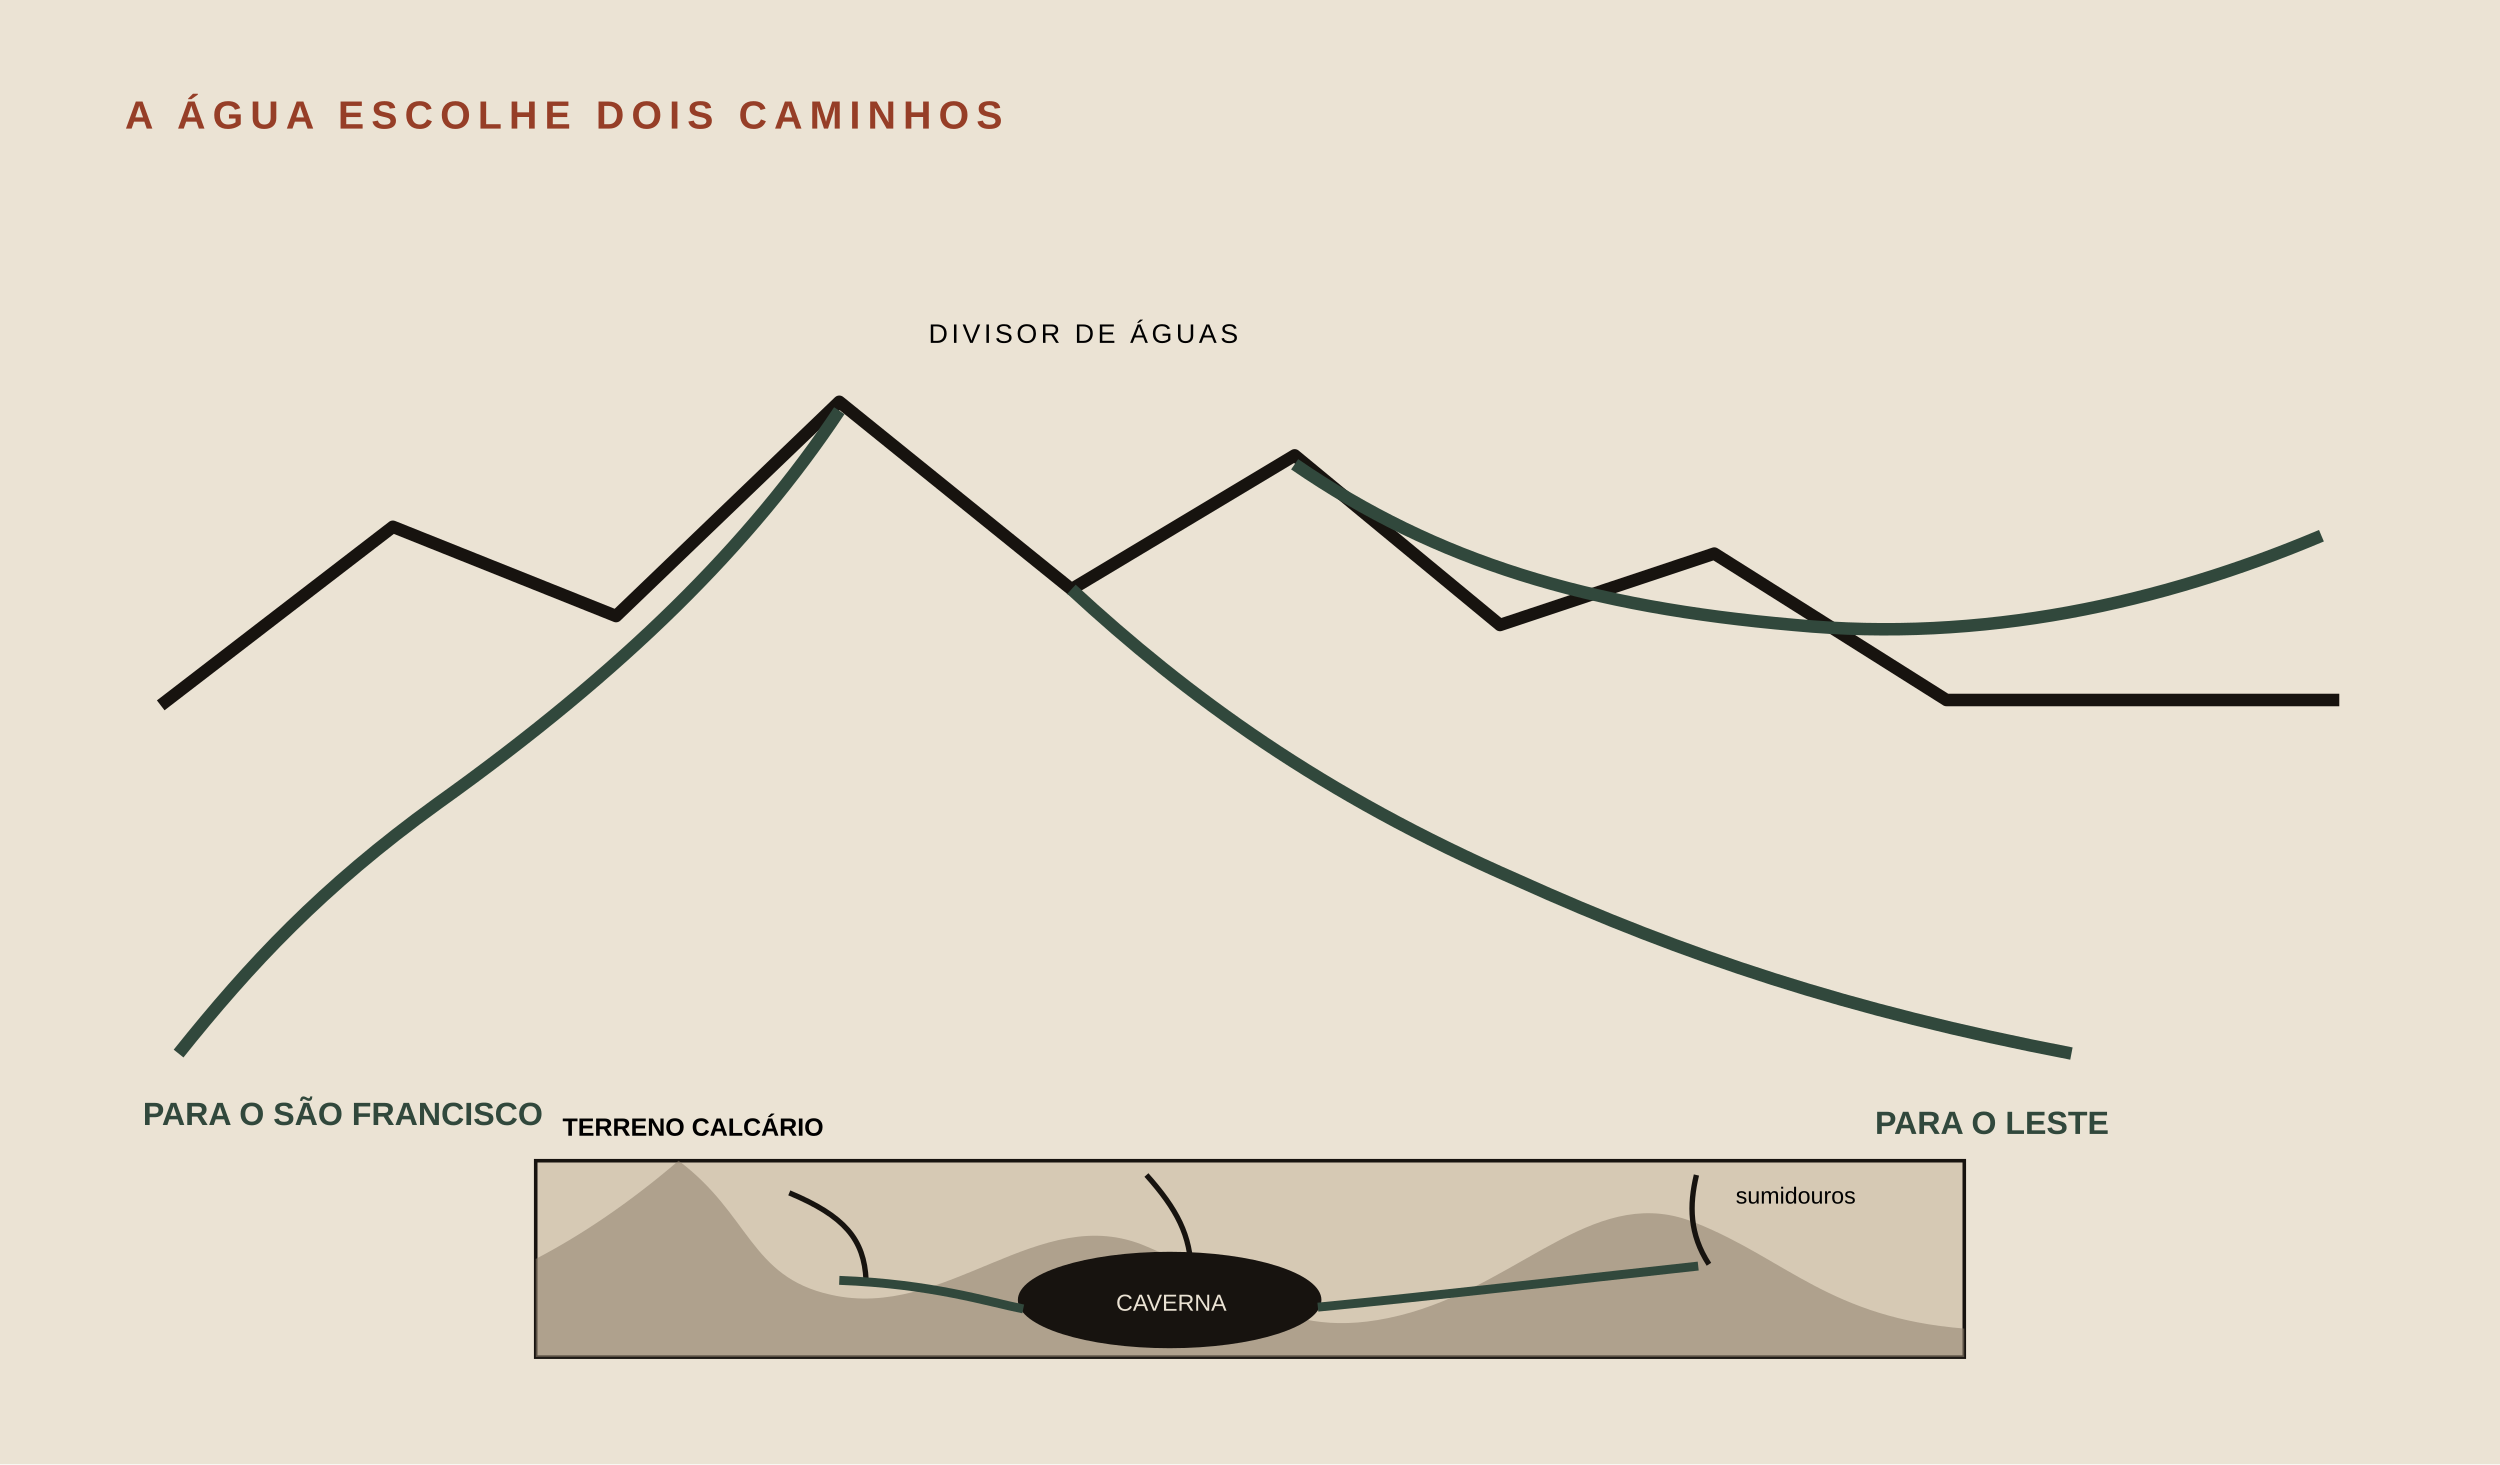
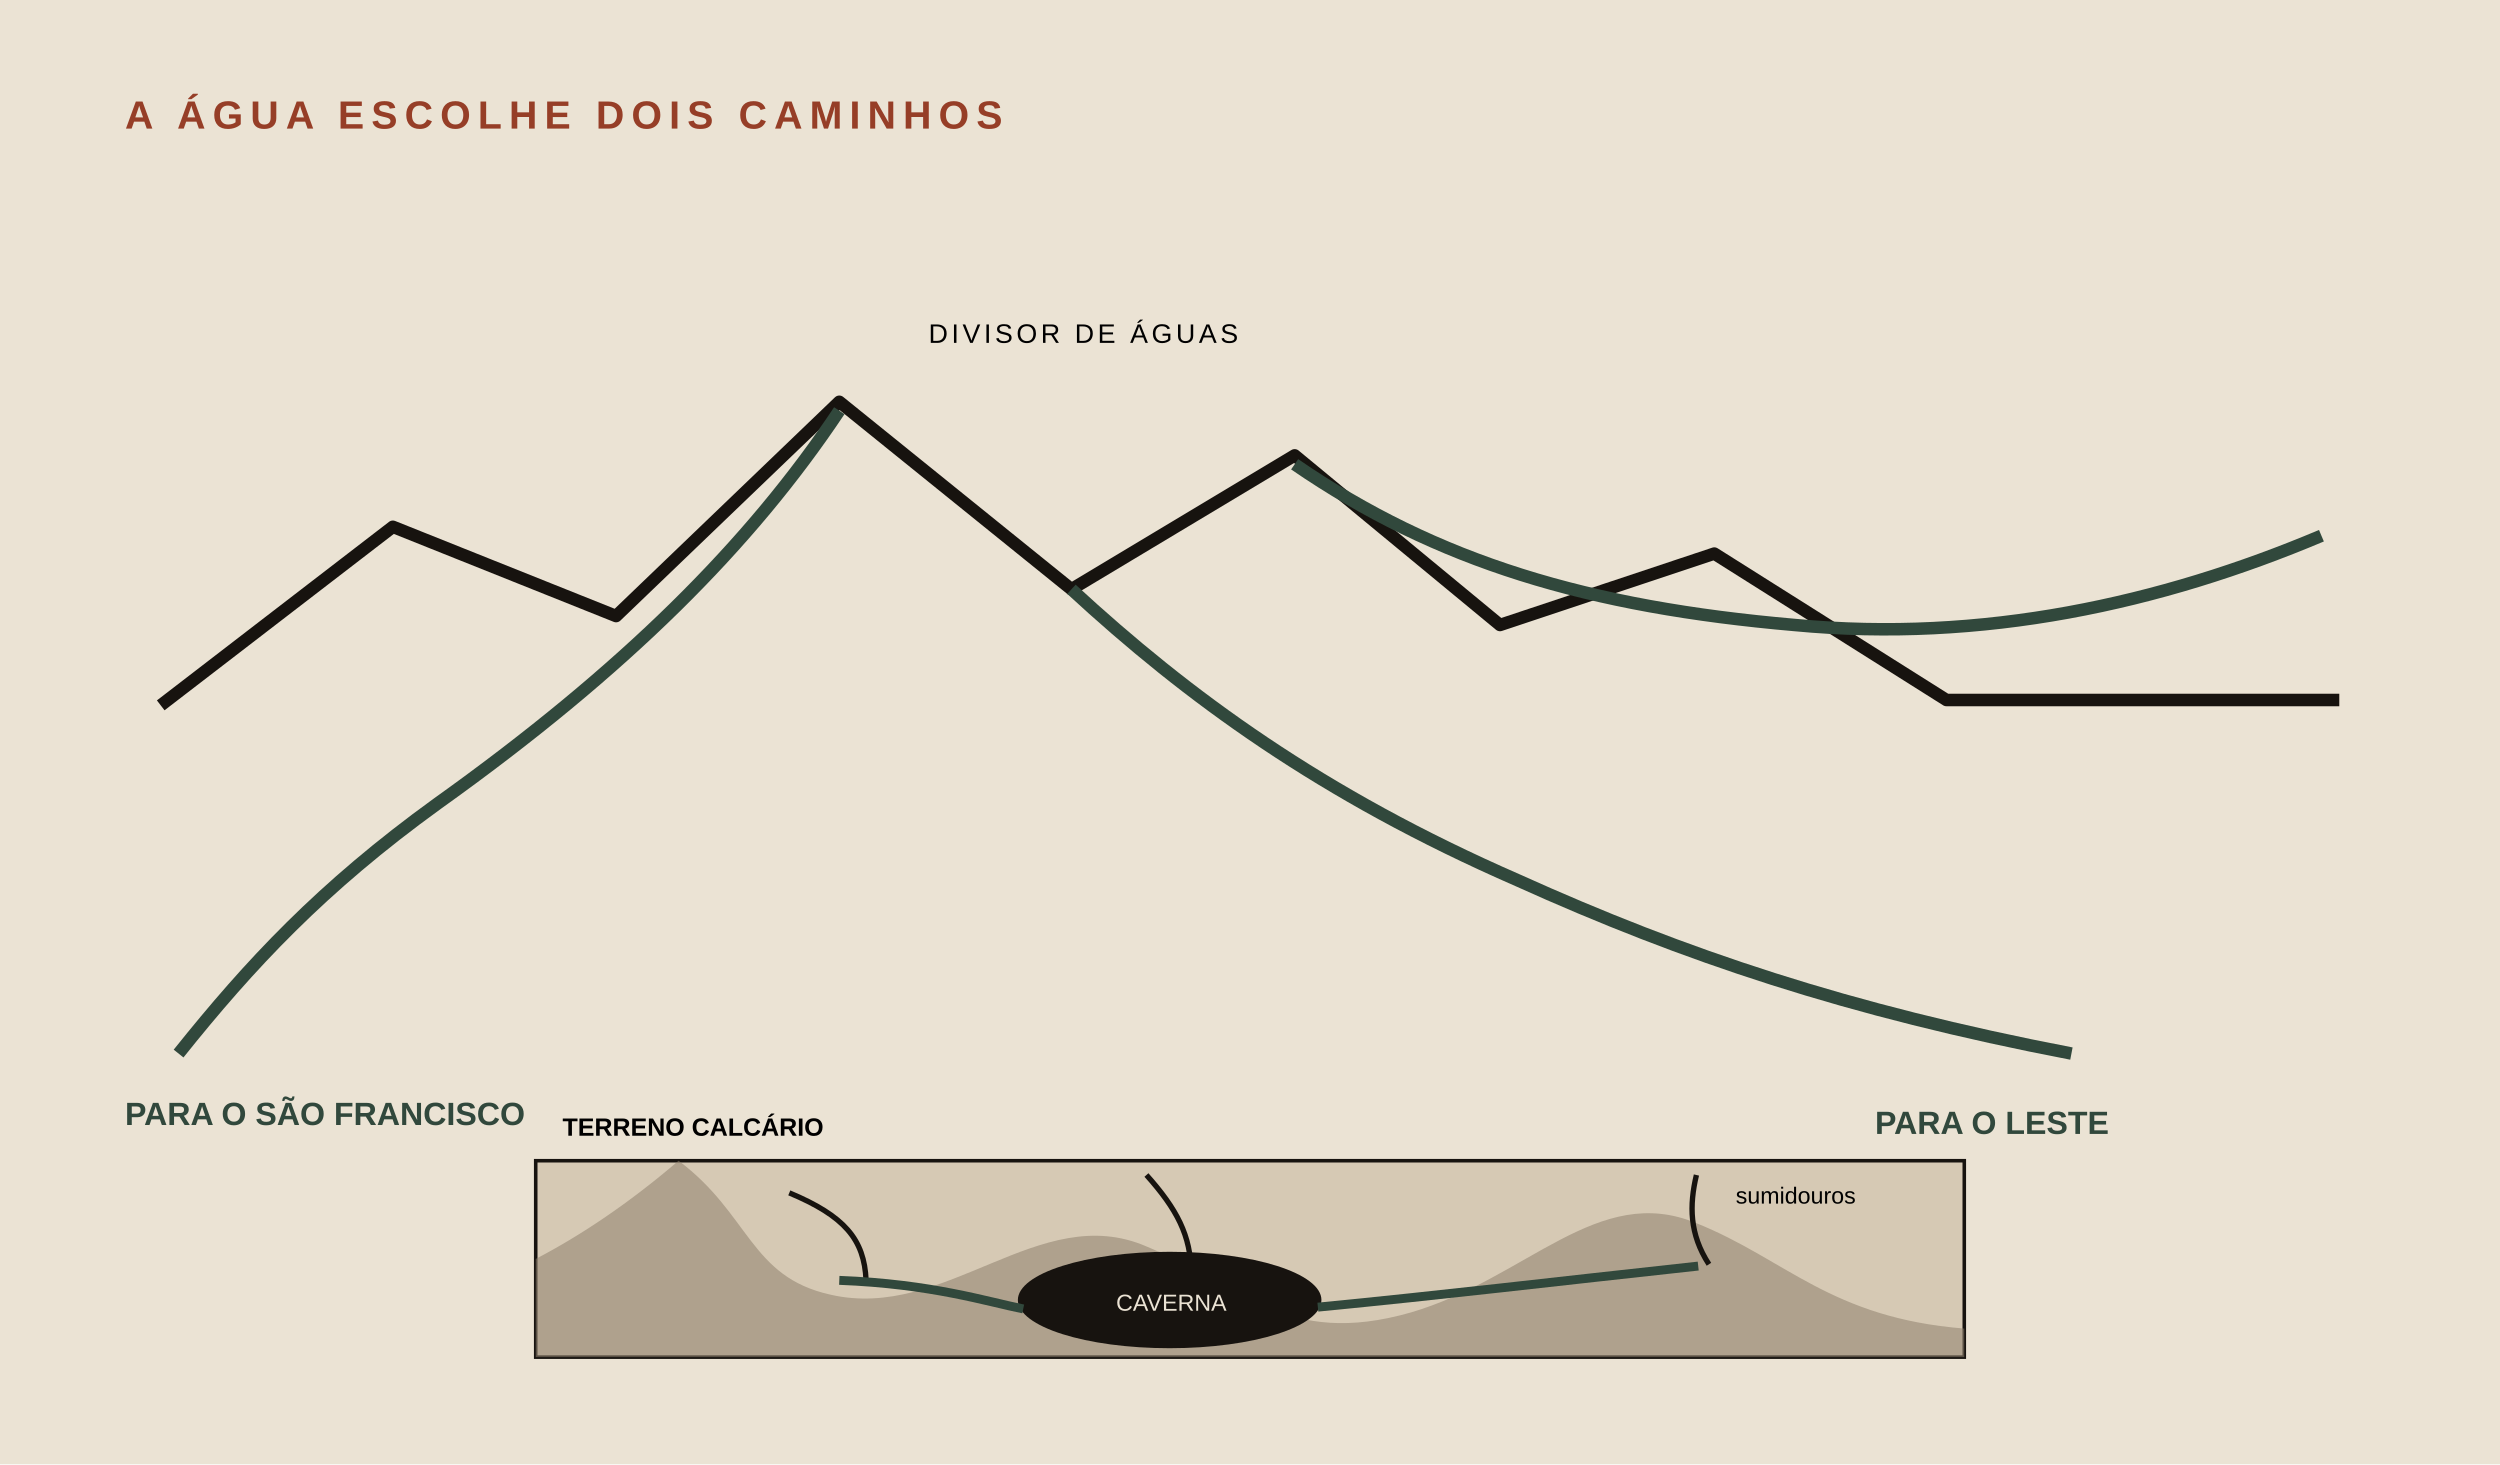
<svg xmlns="http://www.w3.org/2000/svg" viewBox="0 0 1400 820" role="img" aria-labelledby="t d">
  <rect width="1400" height="820" fill="#ebe3d4" />
  <text x="70" y="72" font-family="Arial" font-weight="800" font-size="22" letter-spacing="4" fill="#963e27">A ÁGUA ESCOLHE DOIS CAMINHOS</text>
  <path d="M90 395L220 295L345 345L470 225L600 330L725 255L840 350L960 310L1090 392L1310 392" fill="none" stroke="#17130f" stroke-width="7" stroke-linejoin="round" />
  <path d="M470 230C420 305 350 375 245 450C180 497 140 540 100 590" fill="none" stroke="#31483c" stroke-width="7" />
  <path d="M600 330C665 390 740 445 850 493C943 535 1035 566 1160 590" fill="none" stroke="#31483c" stroke-width="7" />
  <path d="M725 260C805 315 890 340 1005 350C1110 360 1210 338 1300 300" fill="none" stroke="#31483c" stroke-width="7" />
-   <text x="80" y="630" font-family="Arial" font-size="18" font-weight="800" fill="#31483c">PARA O SÃO FRANCISCO</text>
+   <text x="70" y="630" font-family="Arial" font-size="18" font-weight="800" fill="#31483c">PARA O SÃO FRANCISCO</text>
  <text x="1050" y="635" font-family="Arial" font-size="18" font-weight="800" fill="#31483c">PARA O LESTE</text>
  <text x="520" y="192" font-family="Arial" font-size="15" letter-spacing="2">DIVISOR DE ÁGUAS</text>
  <g transform="translate(300,650)">
    <path d="M0 0H800V110H0Z" fill="#d6c9b4" stroke="#17130f" stroke-width="2" />
    <path d="M80 0C120 30 120 65 165 75C230 90 282 22 342 48C395 70 420 105 490 85C555 66 595 12 650 35C700 55 725 88 800 94V110H0V55C25 42 52 24 80 0Z" fill="#8e806d" opacity=".55" />
    <path d="M142 18C173 31 184 44 185 67M342 8C359 27 367 42 367 63M650 8C646 25 646 41 657 58" fill="none" stroke="#17130f" stroke-width="3" />
    <ellipse cx="355" cy="78" rx="85" ry="27" fill="#17130f" />
    <text x="325" y="84" font-family="Arial" font-size="13" fill="#ebe3d4">CAVERNA</text>
    <path d="M170 67C222 69 253 79 273 83" fill="none" stroke="#31483c" stroke-width="5" />
    <path d="M438 82C510 75 568 68 651 59" fill="none" stroke="#31483c" stroke-width="5" />
    <text x="15" y="-14" font-family="Arial" font-size="14" font-weight="800">TERRENO CALCÁRIO</text>
    <text x="672" y="24" font-family="Arial" font-size="13">sumidouros</text>
  </g>
</svg>
